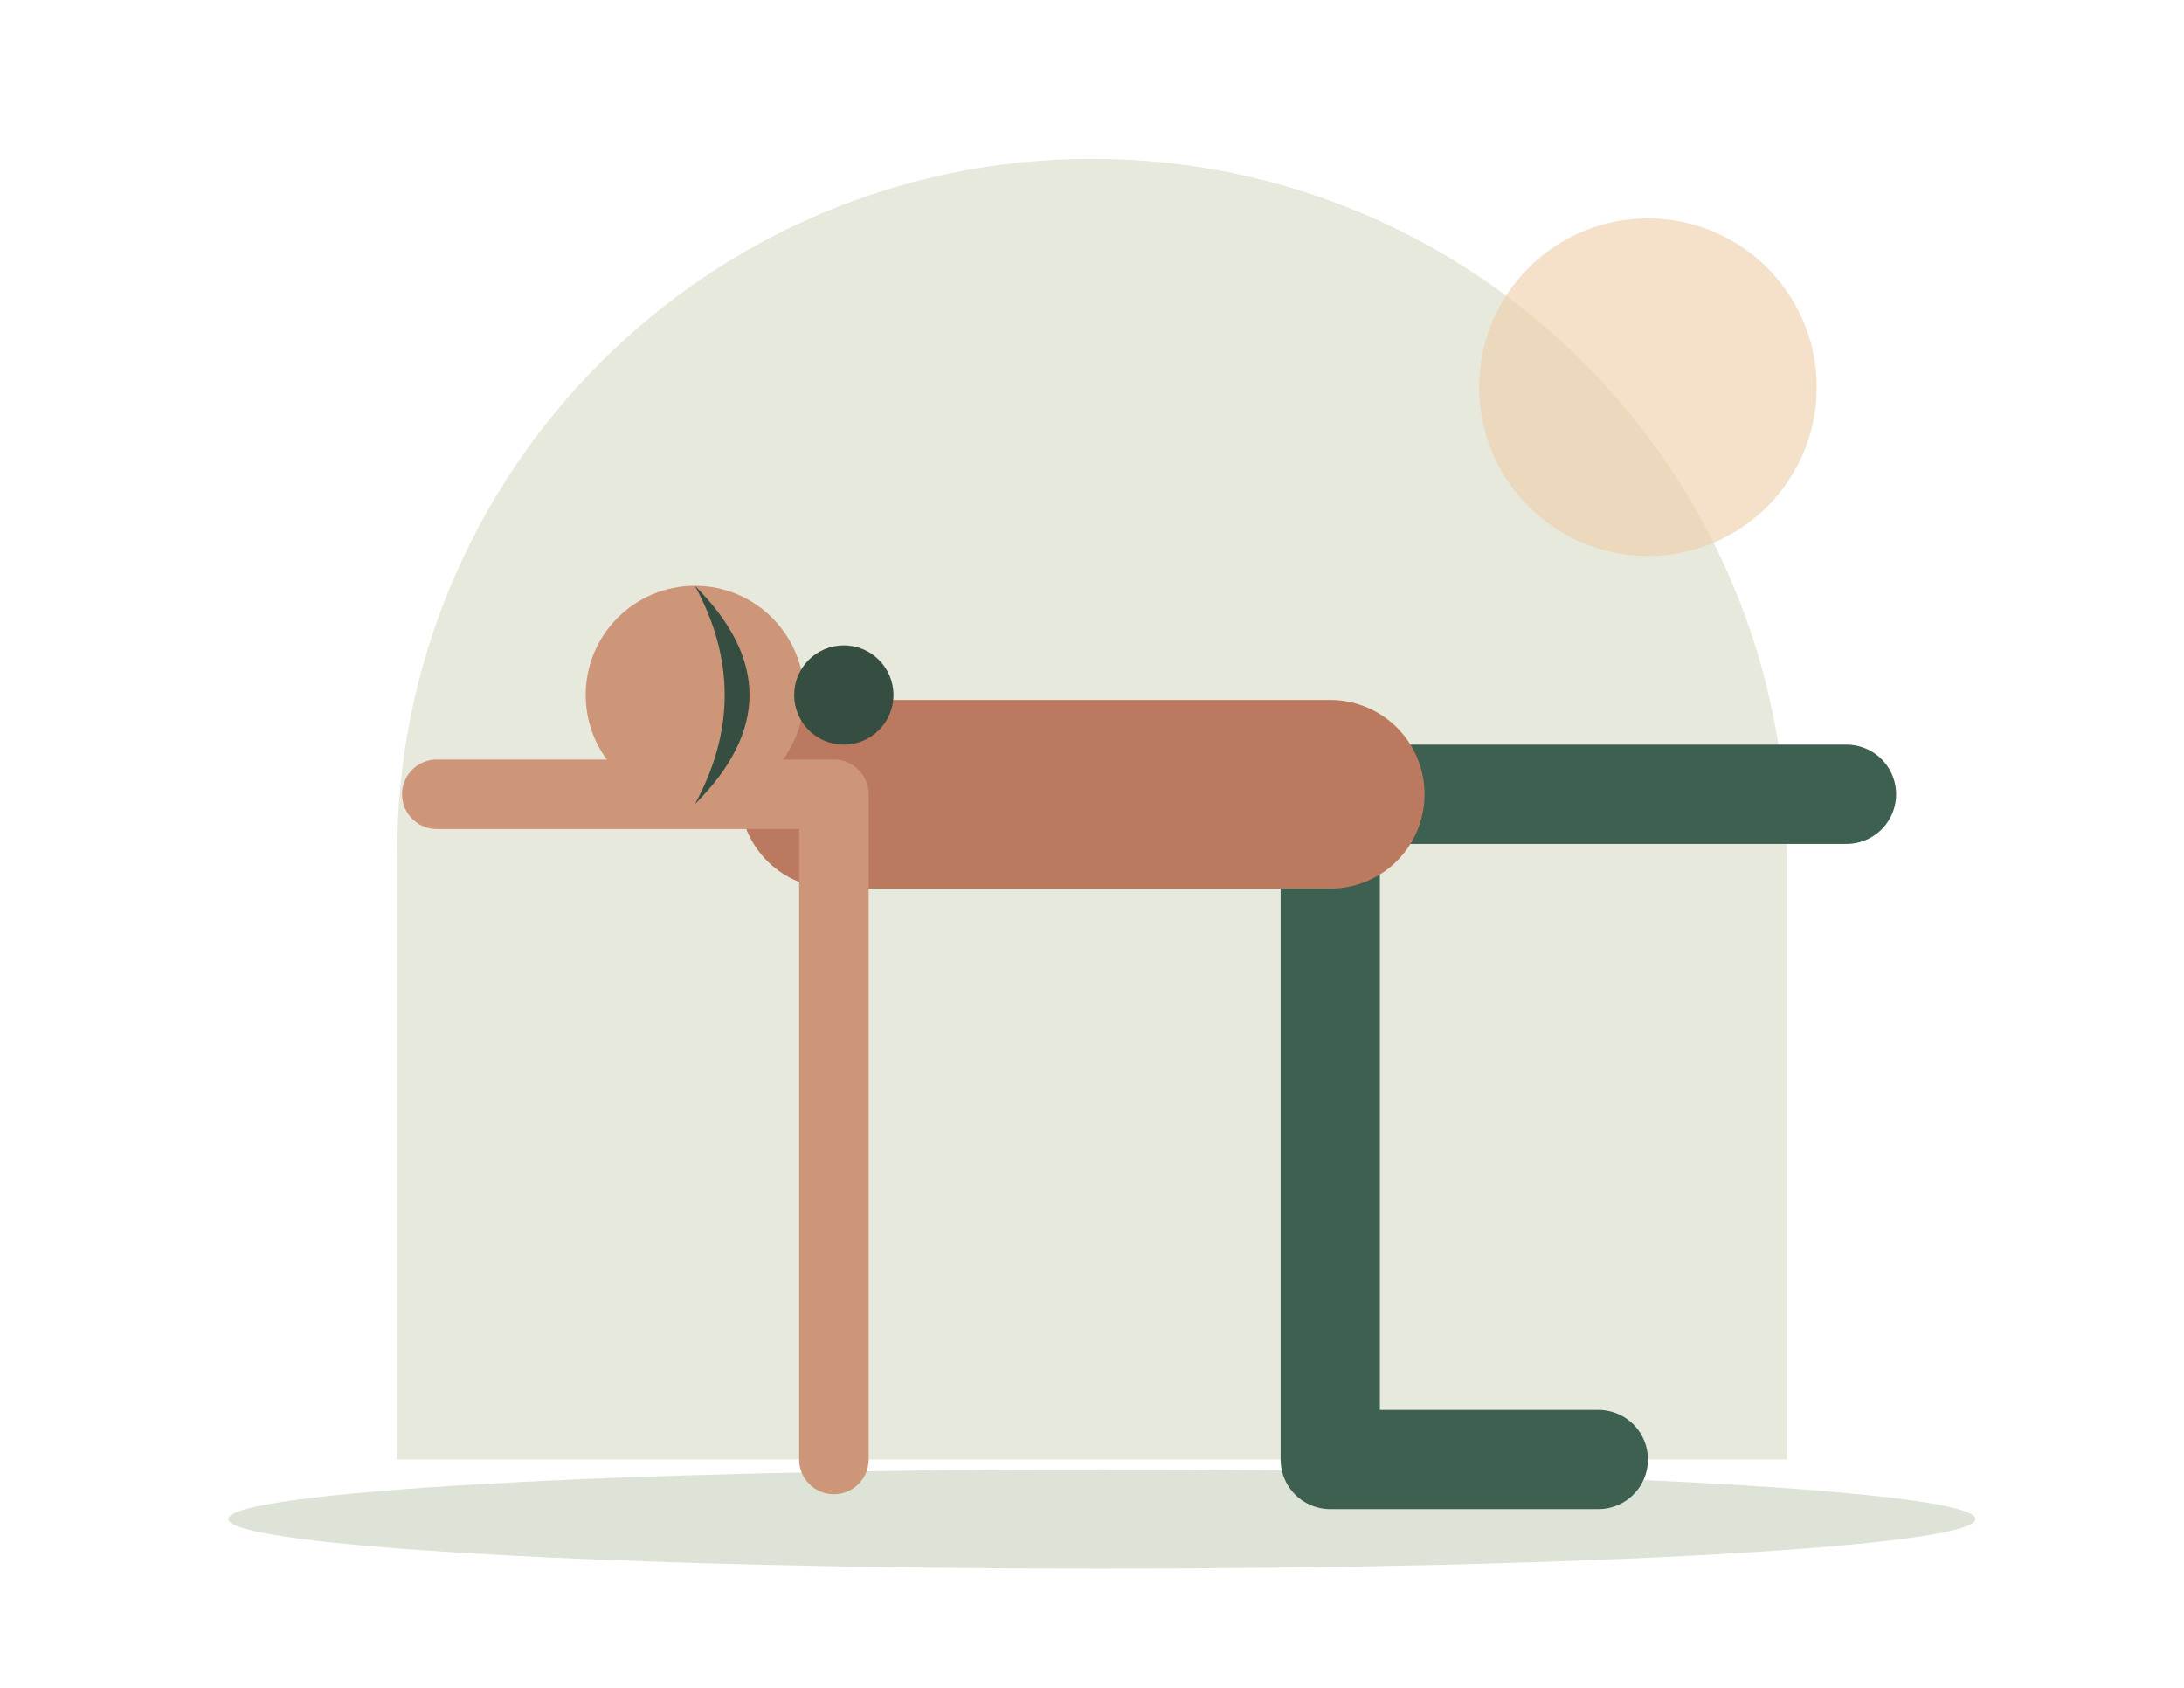
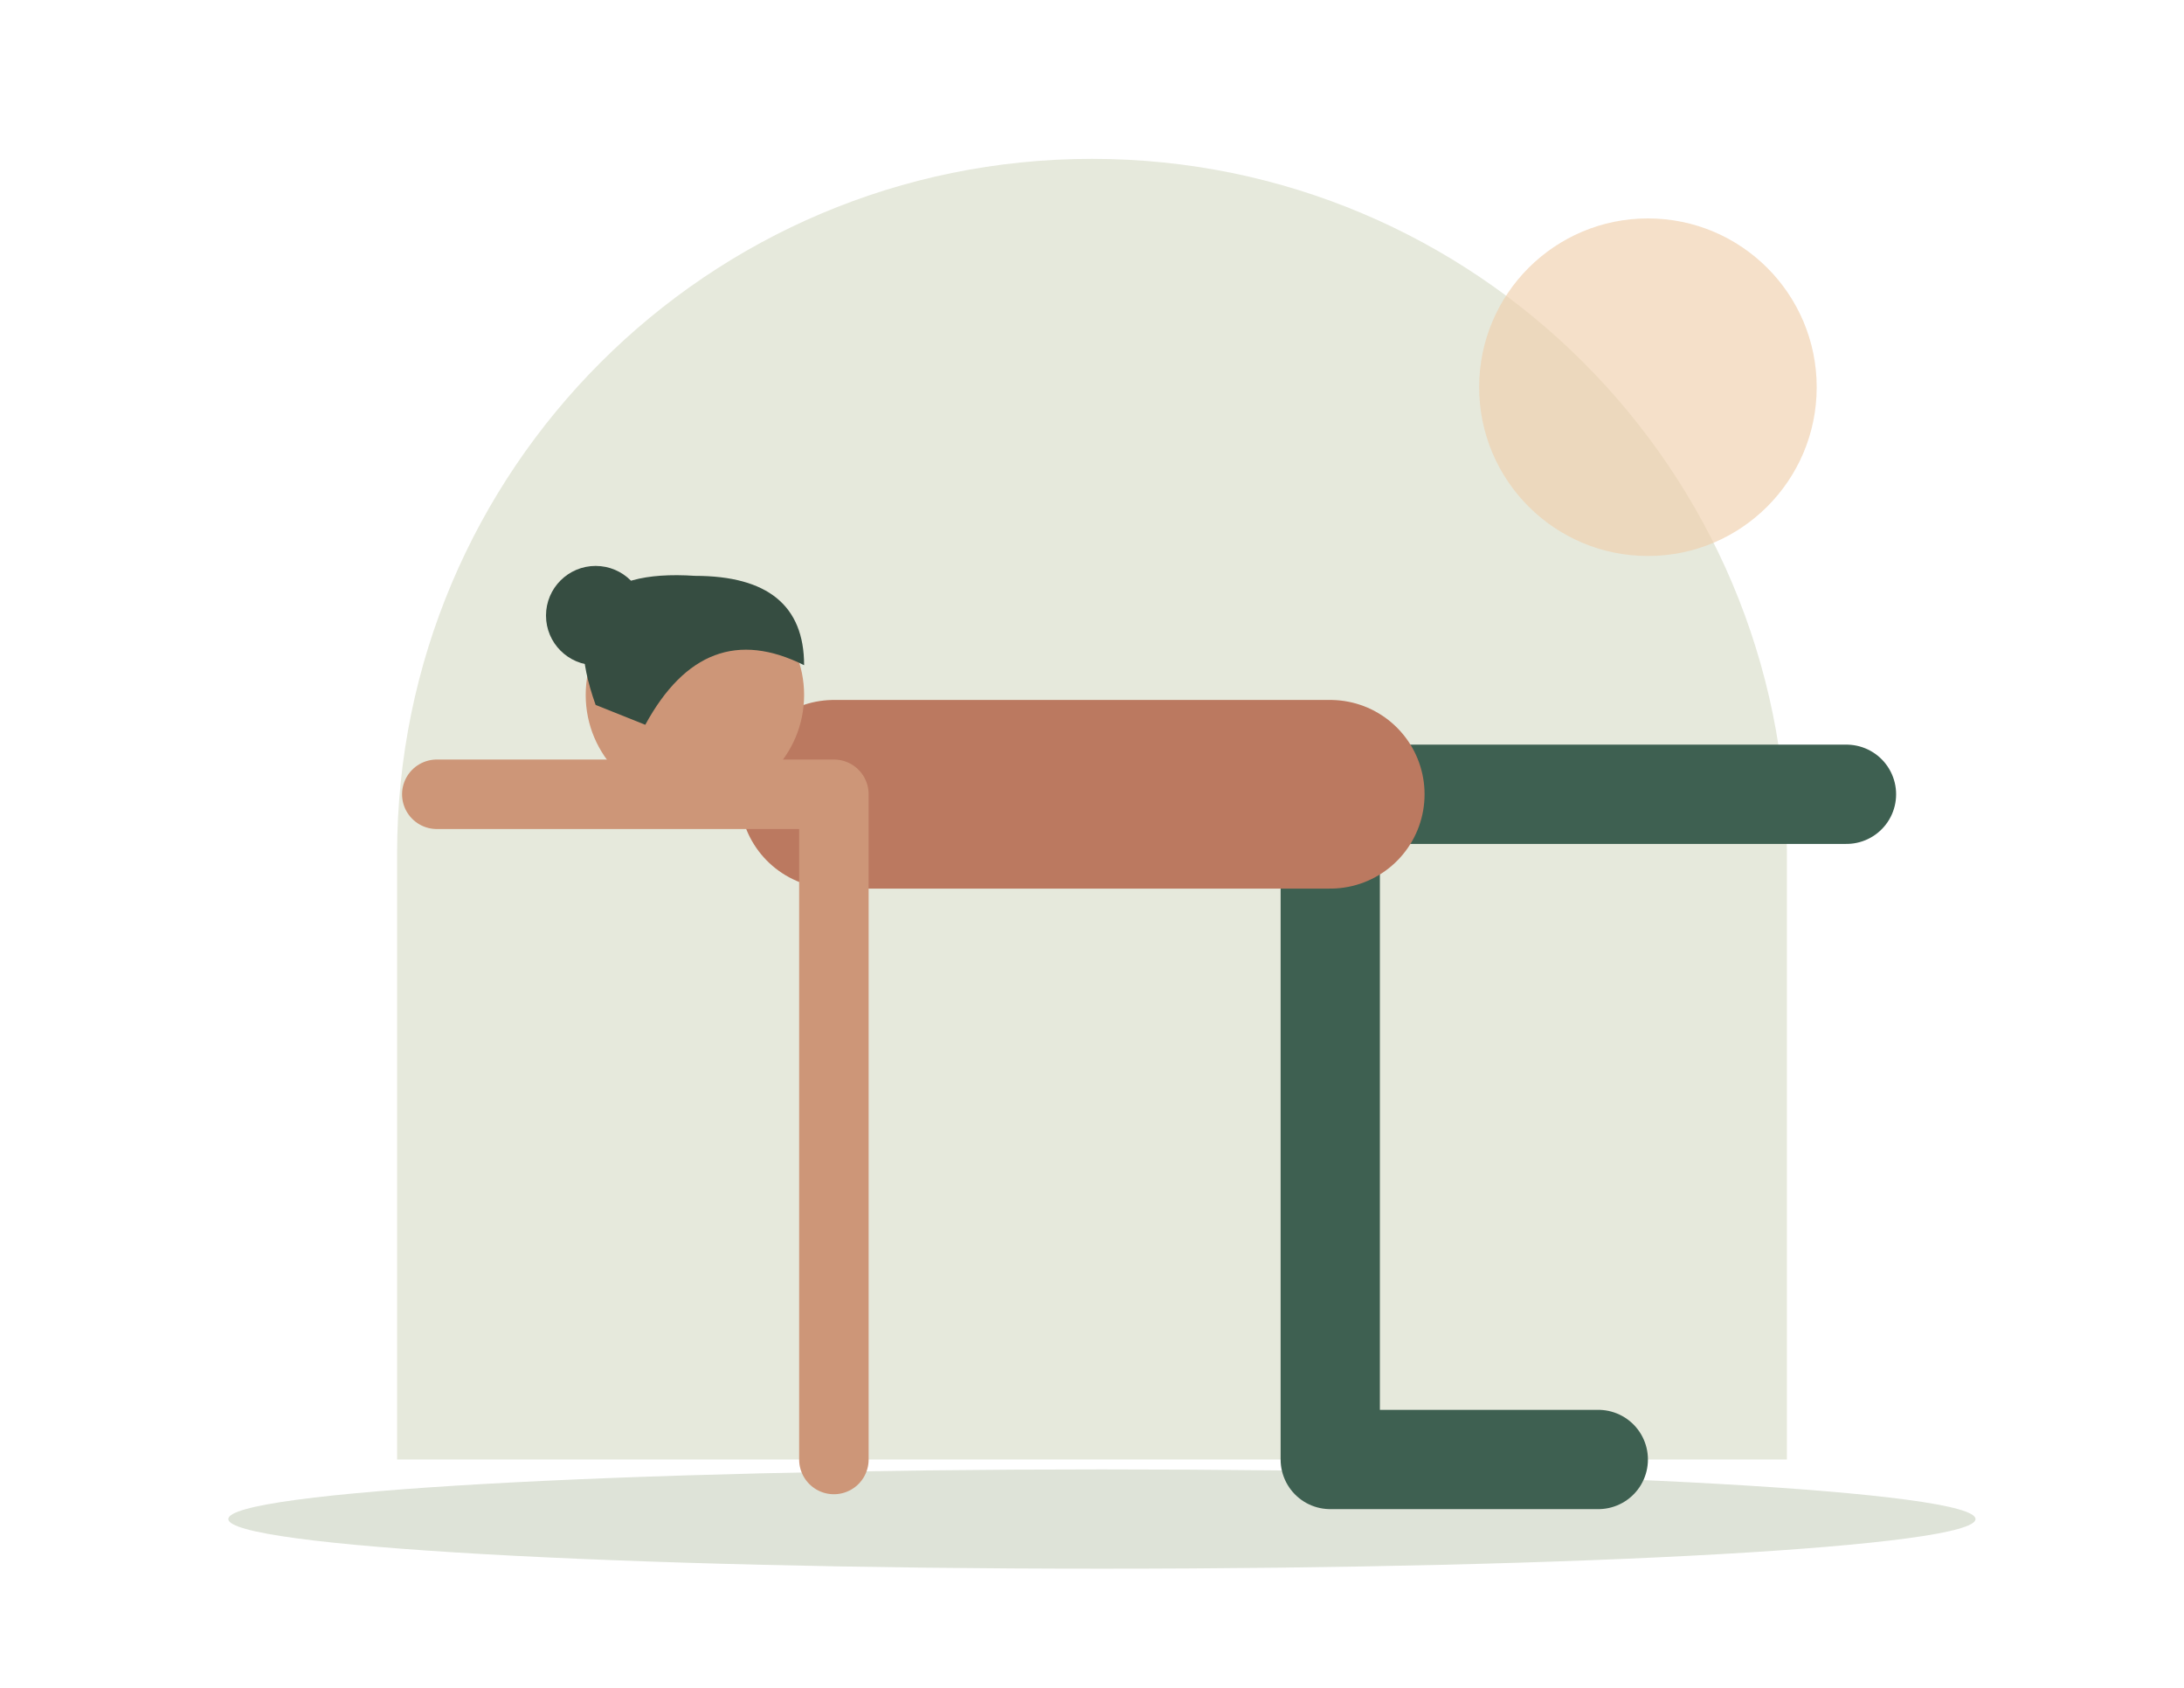
<svg xmlns="http://www.w3.org/2000/svg" width="440" height="340" viewBox="0 0 220 170">
  <path d="M40 147V86a70 70 0 0 1 140 0v61Z" fill="#e6e9dc" />
  <circle cx="166" cy="39" r="17" fill="#efcfac" opacity=".65" />
  <ellipse cx="111" cy="153" rx="88" ry="5" fill="#ccd4c3" opacity=".65" />
  <path d="M134 80 L156 80 L181 80 L186 80 M134 80 L134 147 L156 147 L161 147" stroke="#3e6051" stroke-width="10" fill="none" stroke-linecap="round" stroke-linejoin="round" />
  <path d="M84 80 L134 80" stroke="#bb7960" stroke-width="19" fill="none" stroke-linecap="round" />
  <path d="M84 80 L66 80 L44 80 M84 80 L84 110 L84 147" stroke="#cd9678" stroke-width="7" fill="none" stroke-linecap="round" stroke-linejoin="round" />
  <circle cx="70" cy="70" r="11" fill="#cd9678" />
-   <path d="M70 59 Q81 70 70 81 Q76 70 70 59 Z" fill="#364d41" />
-   <circle cx="85" cy="70" r="5" fill="#364d41" />
+   <path d="M60 71 Q55 57 70 58 Q81 58 81 67 Q71 62 65 73Z" fill="#364d41" />
+   <circle cx="60" cy="62" r="5" fill="#364d41" />
</svg>
